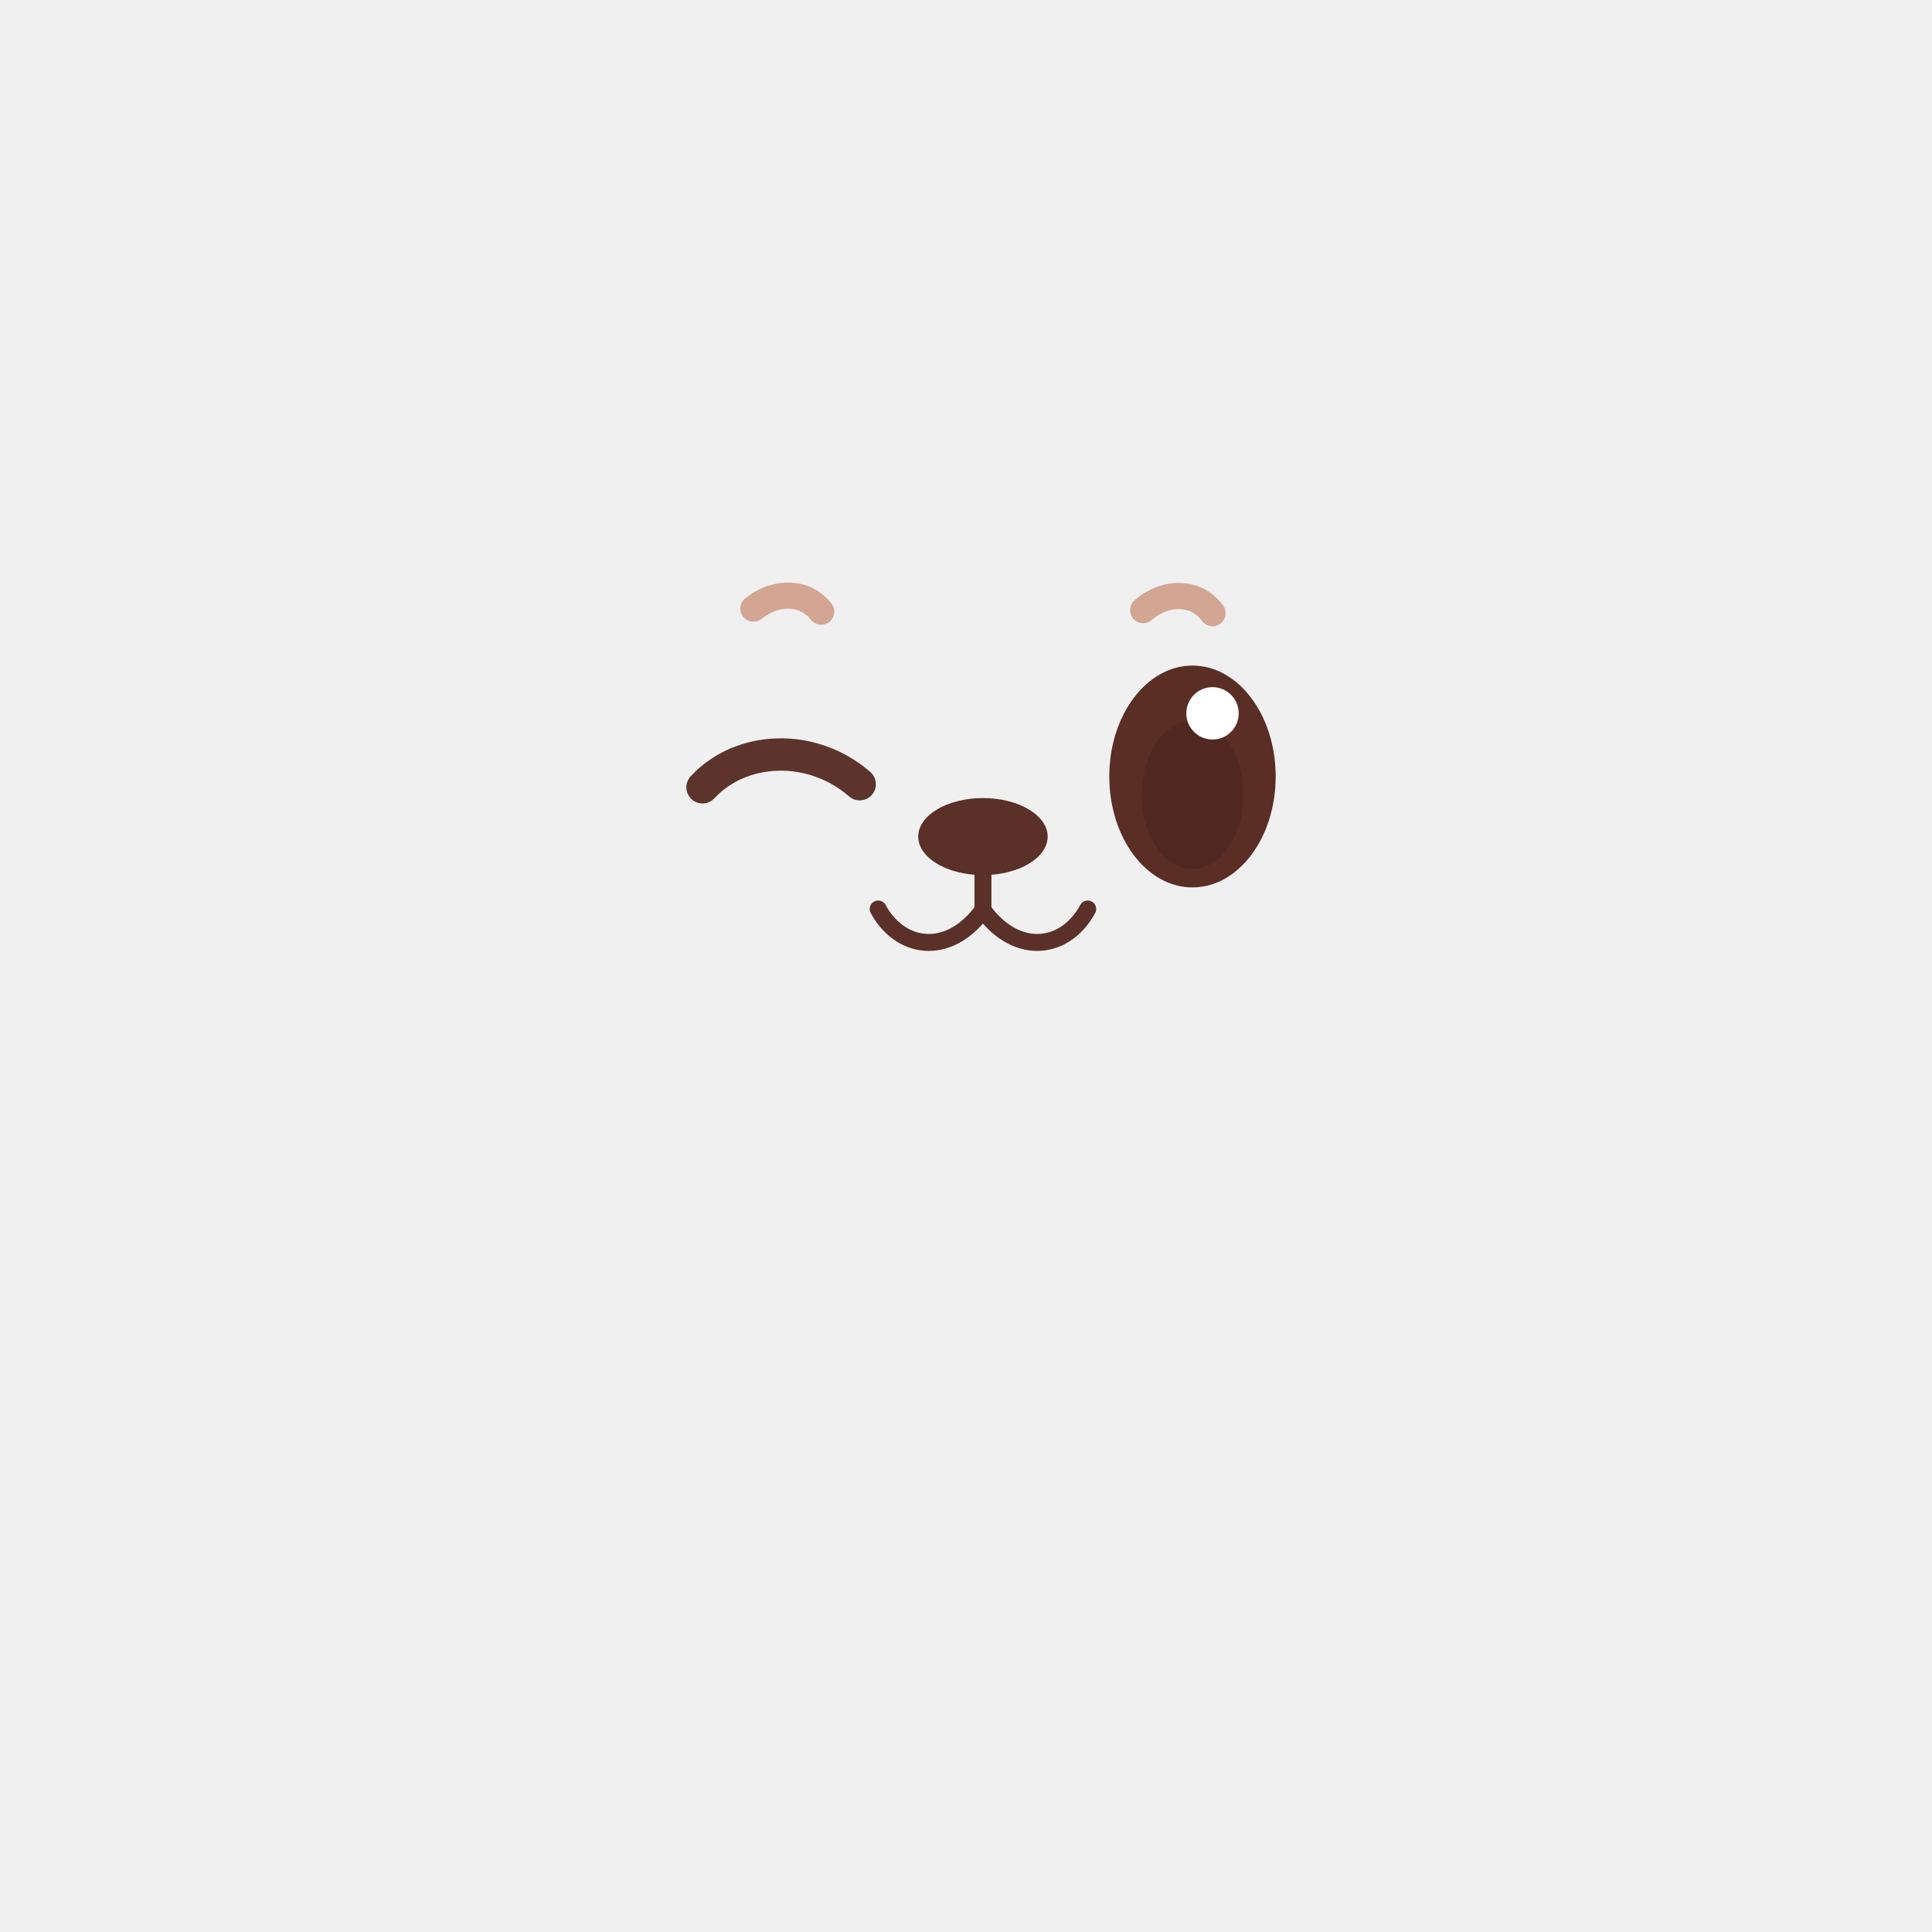
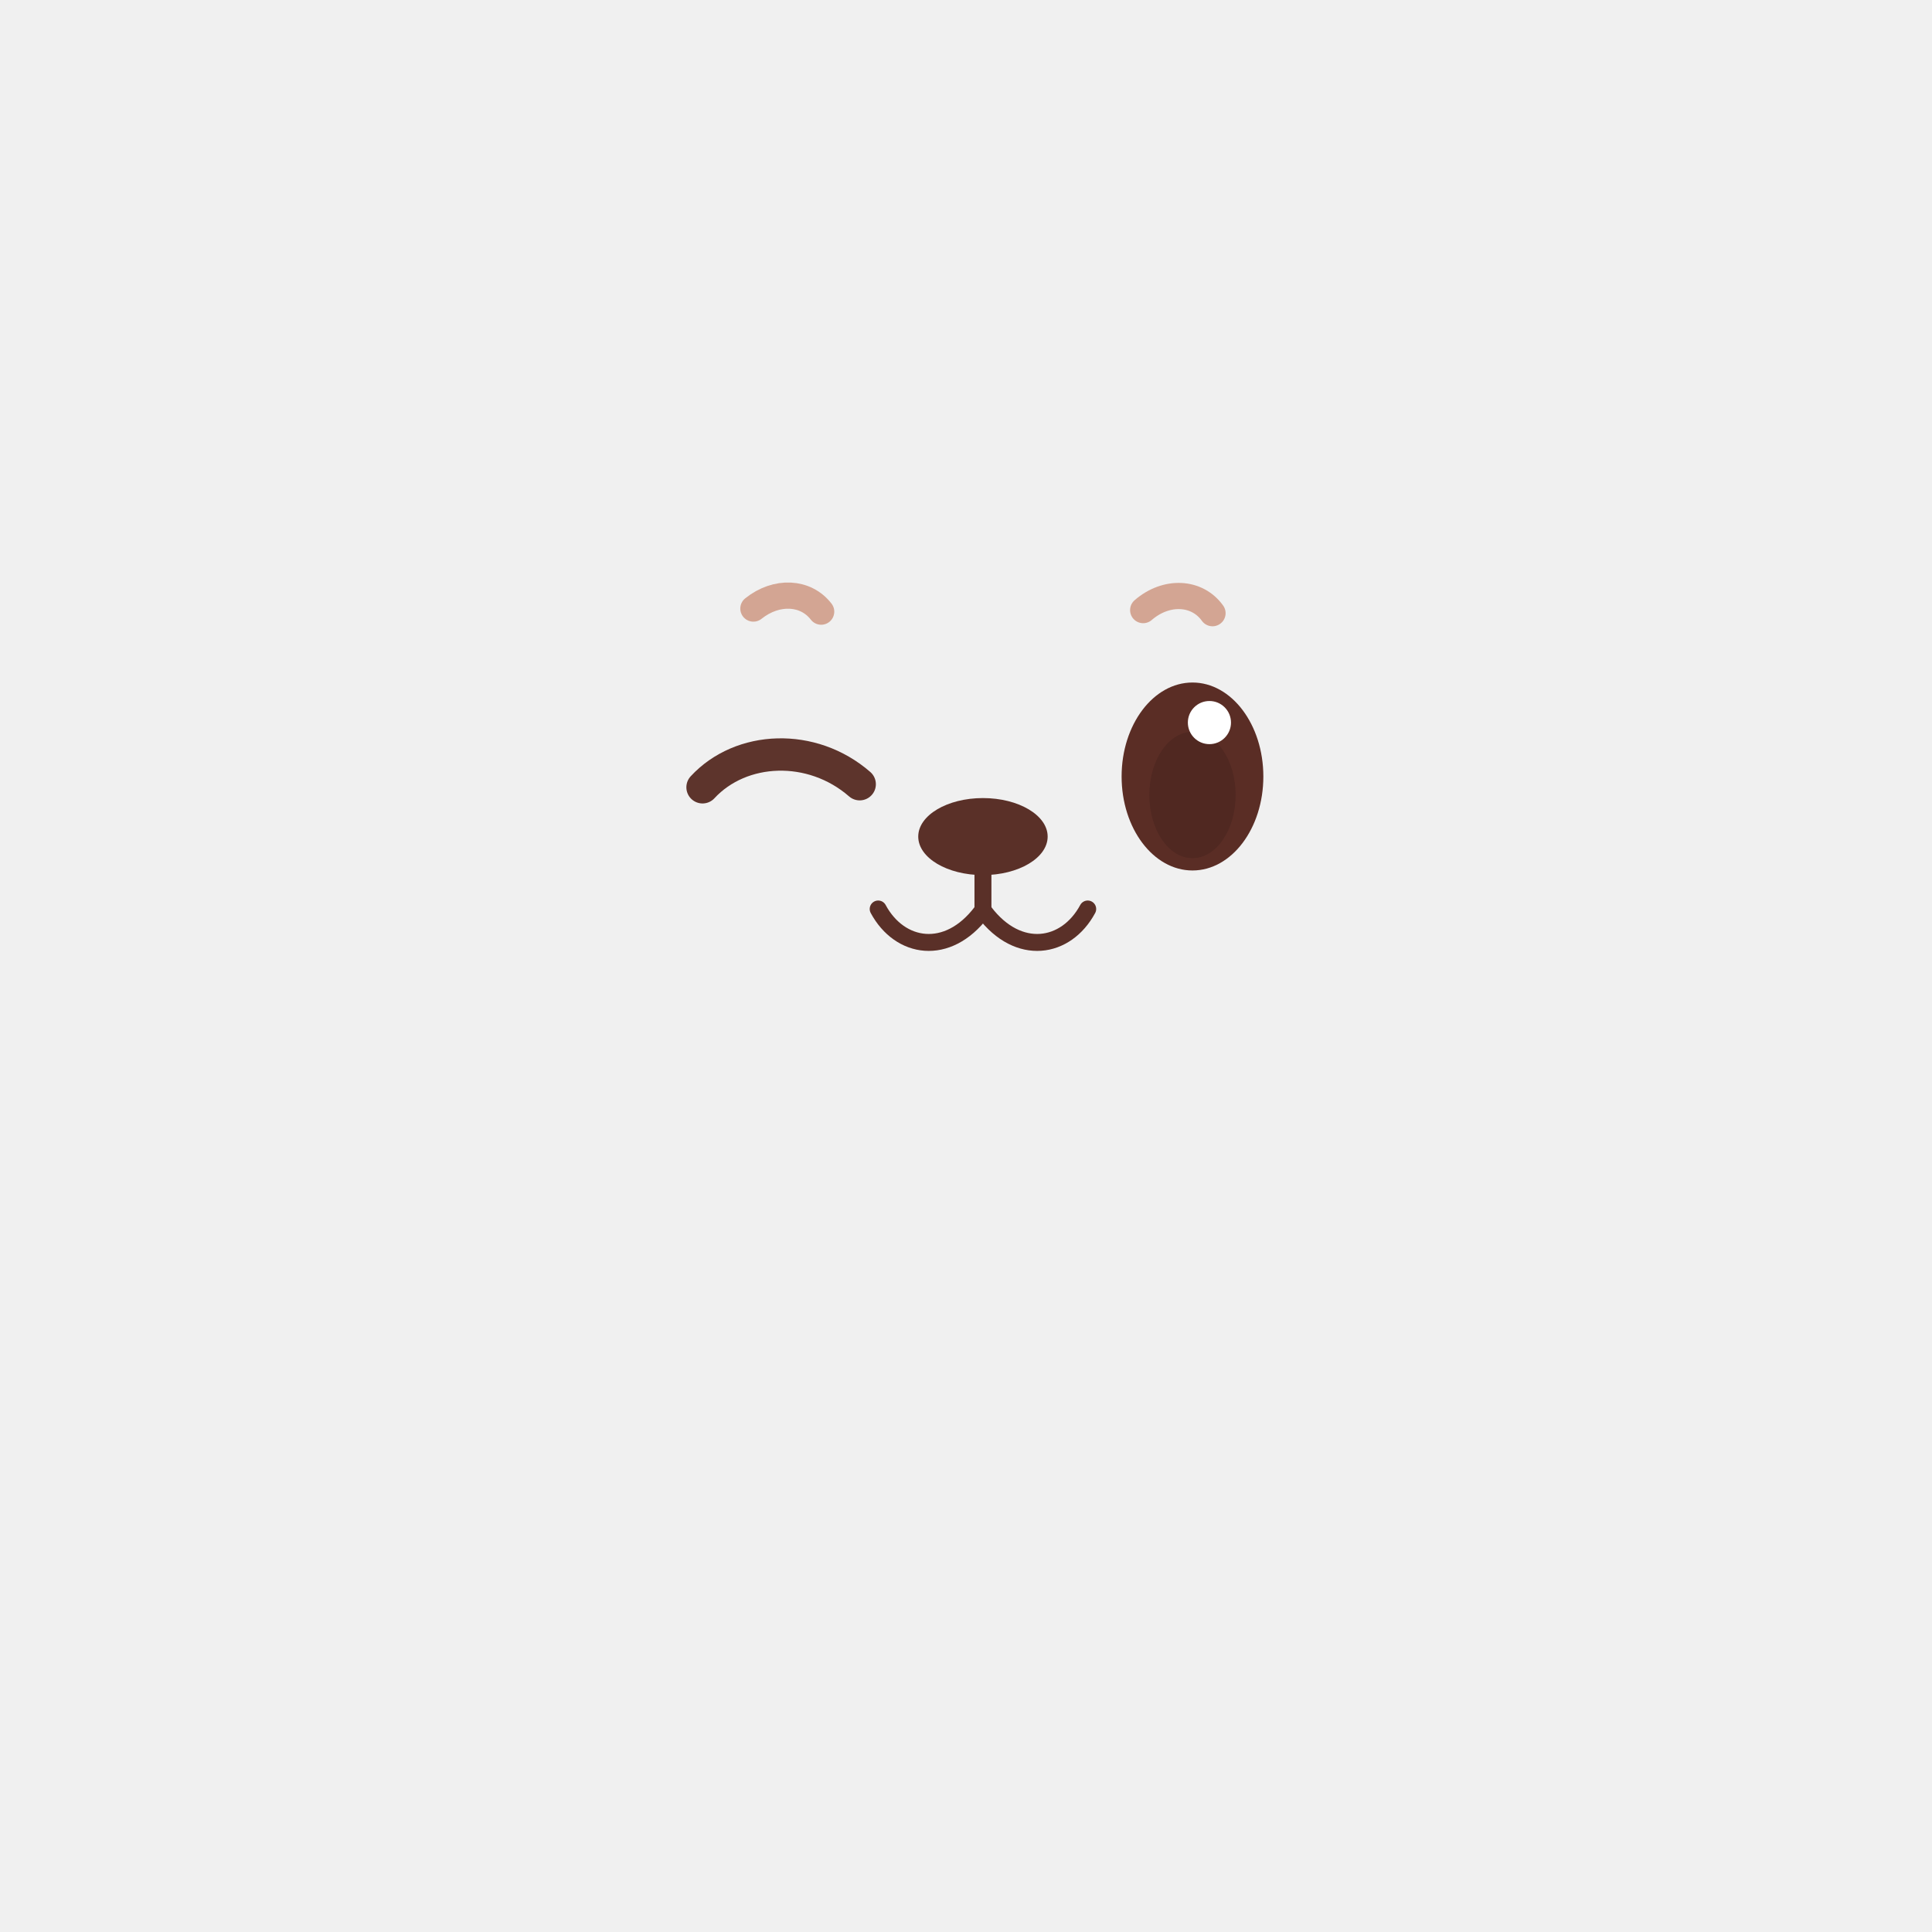
<svg xmlns="http://www.w3.org/2000/svg" viewBox="0 0 1254 1254" fill="none">
  <path d="M489 395C504 383 523 384 533 397" stroke="#d2a28f" stroke-width="17" stroke-linecap="round" opacity="0.95" />
  <path d="M742 396C757 383 777 384 787 398" stroke="#d2a28f" stroke-width="17" stroke-linecap="round" opacity="0.95" />
  <path d="M456 511C481 484 527 482 558 509" stroke="#5d342c" stroke-width="21" stroke-linecap="round" />
-   <ellipse cx="774" cy="504" rx="54" ry="72" fill="#5a2d25" />
-   <ellipse cx="774" cy="516" rx="33" ry="48" fill="#3d1e1a" opacity="0.36" />
-   <circle cx="787" cy="463" r="17" fill="#fff" />
+   <ellipse cx="774" cy="504" rx="46" ry="61" fill="#5a2d25" />
+   <ellipse cx="774" cy="516" rx="28" ry="41" fill="#3d1e1a" opacity="0.36" />
+   <circle cx="785" cy="469" r="14" fill="#fff" />
  <ellipse cx="638" cy="543" rx="42" ry="25" fill="#5a3028" />
  <path d="M638 563V590" stroke="#5a3028" stroke-width="11" stroke-linecap="round" />
  <path d="M637 592C615 621 584 616 570 590" stroke="#5a3028" stroke-width="11" stroke-linecap="round" />
  <path d="M639 592C661 621 692 616 706 590" stroke="#5a3028" stroke-width="11" stroke-linecap="round" />
</svg>
